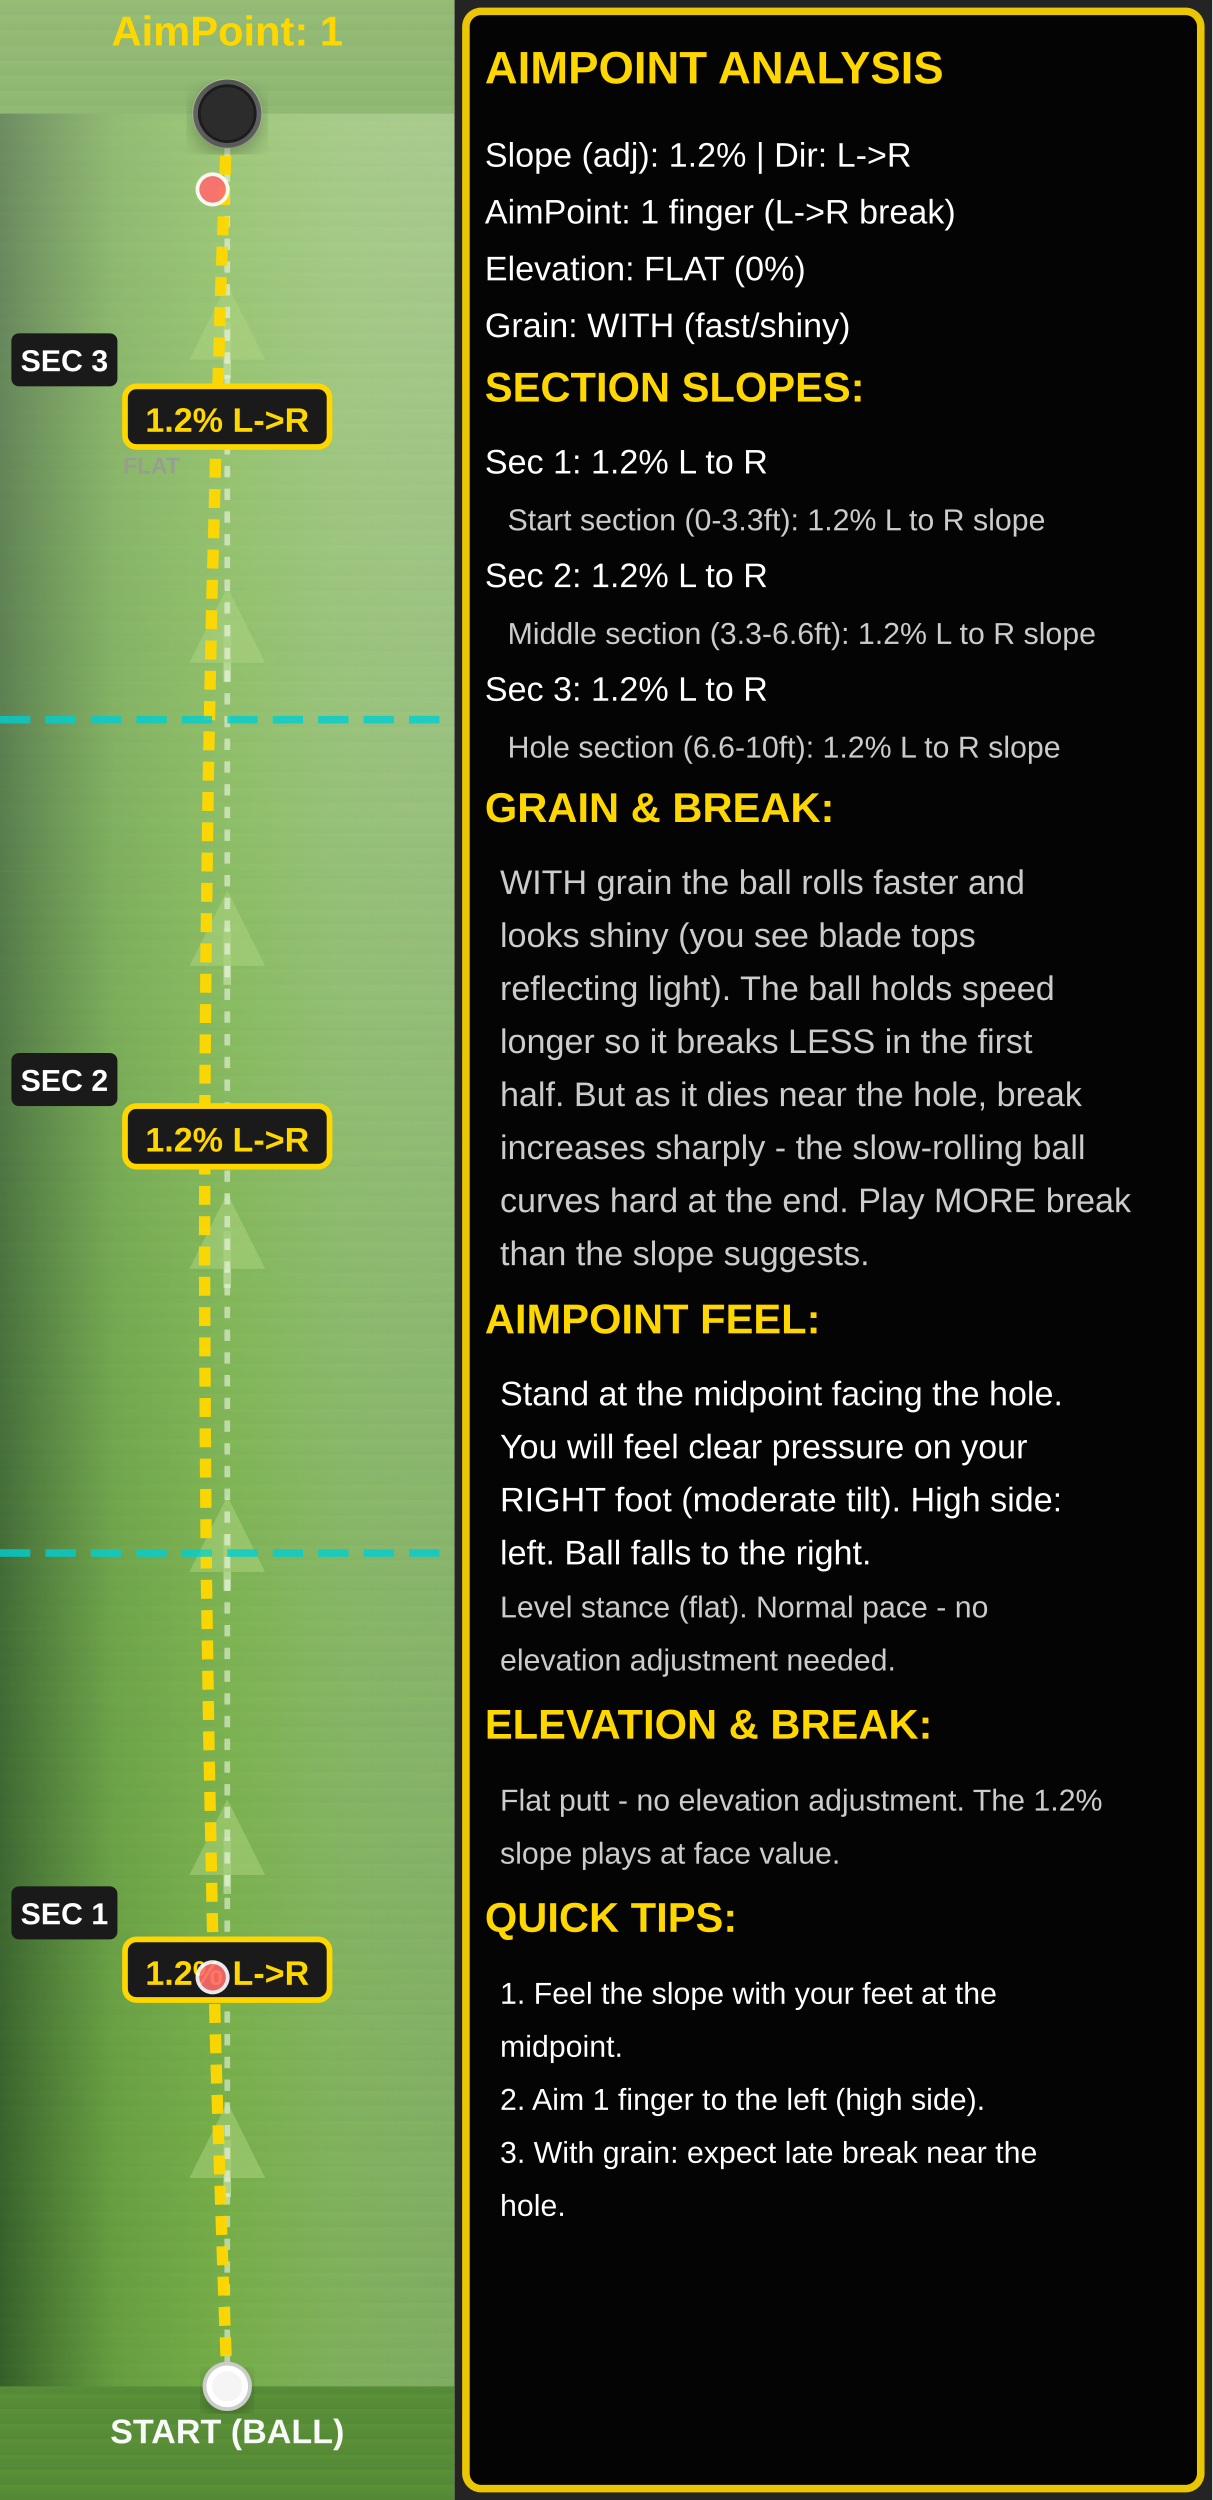
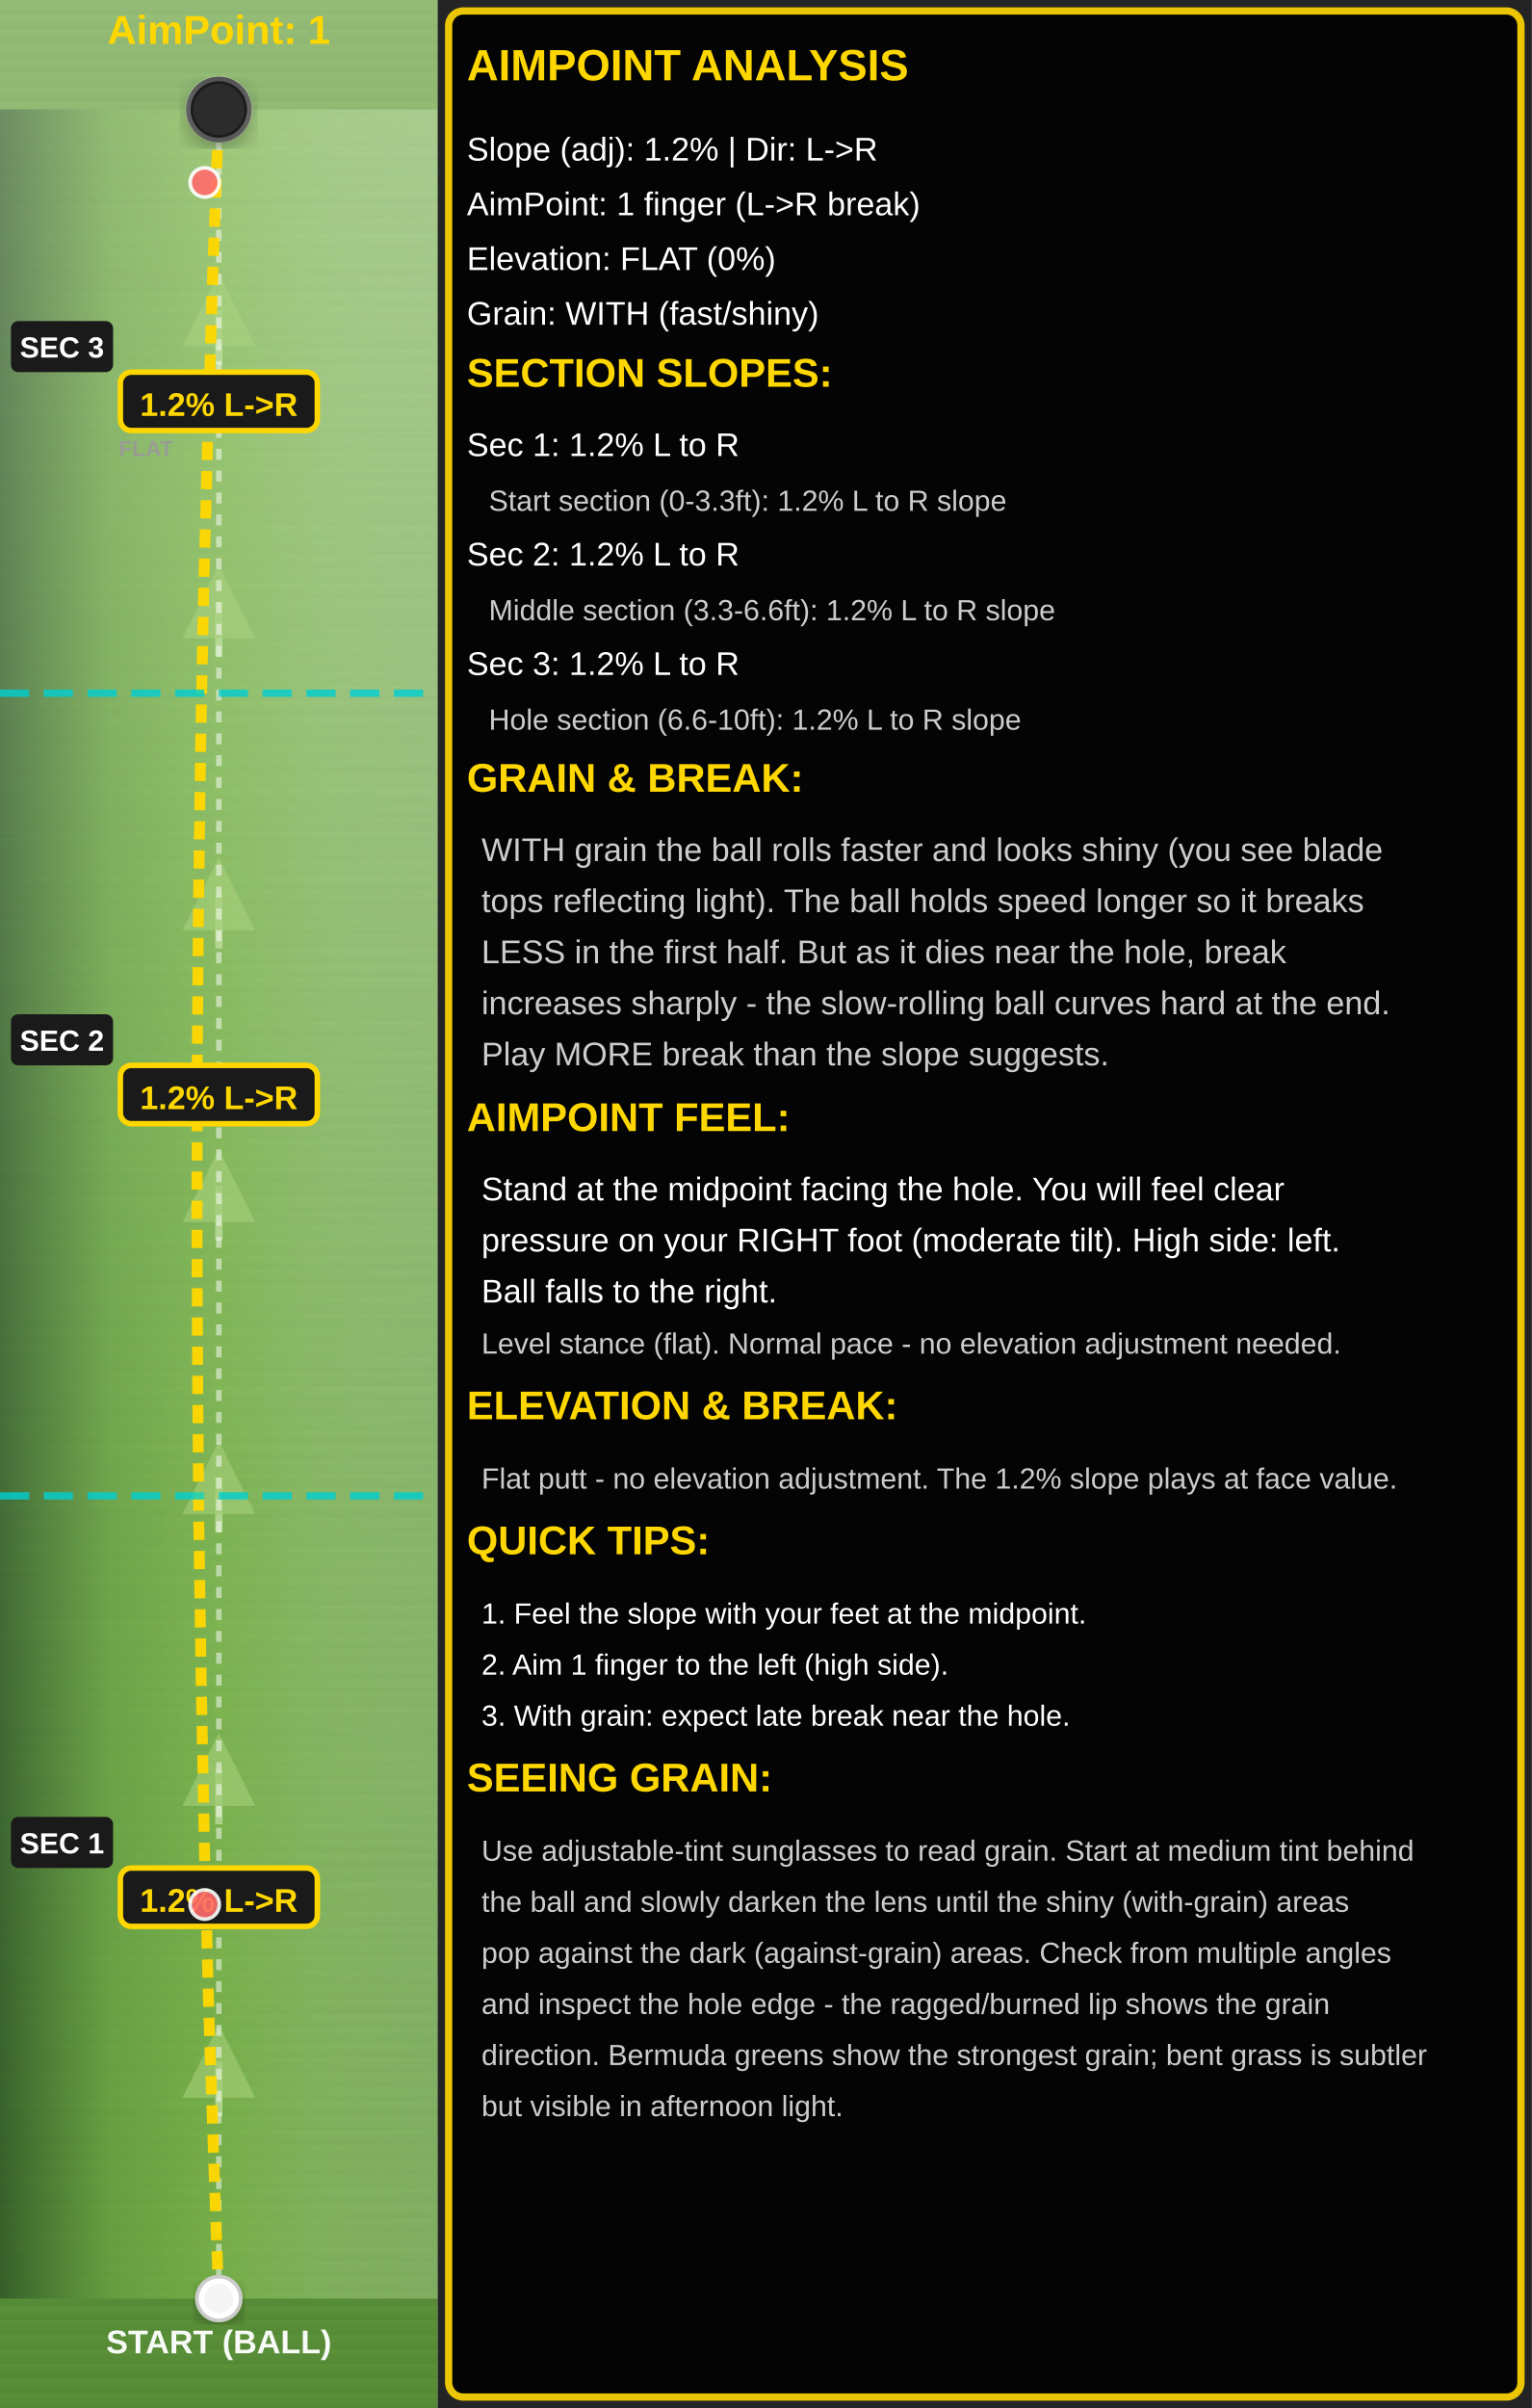
- <svg xmlns="http://www.w3.org/2000/svg" width="320" height="660">
+ <svg xmlns="http://www.w3.org/2000/svg" width="420" height="660">
  <defs>
    <linearGradient id="baseGreen" x1="0%" y1="0%" x2="0%" y2="100%">
      <stop offset="0%" style="stop-color:#689F38;stop-opacity:1" />
      <stop offset="50%" style="stop-color:#558B2F;stop-opacity:1" />
      <stop offset="100%" style="stop-color:#4A7C27;stop-opacity:1" />
    </linearGradient>
    <linearGradient id="grainGradient" x1="0%" y1="0%" x2="0%" y2="100%">
      <stop offset="0%" style="stop-color:#E8F5E9;stop-opacity:0.6" />
      <stop offset="30%" style="stop-color:#C8E6C9;stop-opacity:0.5" />
      <stop offset="60%" style="stop-color:#A5D6A7;stop-opacity:0.35" />
      <stop offset="100%" style="stop-color:#81C784;stop-opacity:0.2" />
    </linearGradient>
    <linearGradient id="elevationGradient" x1="0%" y1="0%" x2="0%" y2="100%">
      <stop offset="0%" style="stop-color:#689F38;stop-opacity:0.15" />
      <stop offset="100%" style="stop-color:#689F38;stop-opacity:0.15" />
    </linearGradient>
    <linearGradient id="breakGradientSec1" x1="0%" y1="0%" x2="100%" y2="0%">
      <stop offset="0%" style="stop-color:#1B3D14;stop-opacity:0.748" />
      <stop offset="25%" style="stop-color:#689F38;stop-opacity:0.658" />
      <stop offset="50%" style="stop-color:#8BC34A;stop-opacity:0.569" />
      <stop offset="75%" style="stop-color:#AED581;stop-opacity:0.479" />
      <stop offset="100%" style="stop-color:#C5E1A5;stop-opacity:0.389" />
    </linearGradient>
    <linearGradient id="breakGradientSec2" x1="0%" y1="0%" x2="100%" y2="0%">
      <stop offset="0%" style="stop-color:#1B3D14;stop-opacity:0.748" />
      <stop offset="25%" style="stop-color:#689F38;stop-opacity:0.658" />
      <stop offset="50%" style="stop-color:#8BC34A;stop-opacity:0.569" />
      <stop offset="75%" style="stop-color:#AED581;stop-opacity:0.479" />
      <stop offset="100%" style="stop-color:#C5E1A5;stop-opacity:0.389" />
    </linearGradient>
    <linearGradient id="breakGradientSec3" x1="0%" y1="0%" x2="100%" y2="0%">
      <stop offset="0%" style="stop-color:#1B3D14;stop-opacity:0.748" />
      <stop offset="25%" style="stop-color:#689F38;stop-opacity:0.658" />
      <stop offset="50%" style="stop-color:#8BC34A;stop-opacity:0.569" />
      <stop offset="75%" style="stop-color:#AED581;stop-opacity:0.479" />
      <stop offset="100%" style="stop-color:#C5E1A5;stop-opacity:0.389" />
    </linearGradient>
    <linearGradient id="holeGrainGradient" x1="50%" y1="0%" x2="50%" y2="100%">
      <stop offset="0%" style="stop-color:#FFFFFF;stop-opacity:0.3" />
      <stop offset="50%" style="stop-color:#CCCCCC;stop-opacity:0.5" />
      <stop offset="100%" style="stop-color:#999999;stop-opacity:0.6" />
    </linearGradient>
    <filter id="shadow">
      <feDropShadow dx="0" dy="2" stdDeviation="3" flood-opacity="0.3" />
    </filter>
    <marker id="arrowhead-grain" markerWidth="10" markerHeight="10" refX="5" refY="5" orient="auto">
      <polygon points="0,0 10,5 0,10" fill="#AED581" opacity="0.7" />
    </marker>
    <marker id="arrowhead-elev-up" markerWidth="8" markerHeight="8" refX="4" refY="8" orient="0">
      <polygon points="4,0 8,8 0,8" fill="#FFA726" opacity="0.85" />
    </marker>
    <marker id="arrowhead-elev-down" markerWidth="8" markerHeight="8" refX="4" refY="0" orient="0">
      <polygon points="0,0 8,0 4,8" fill="#4FC3F7" opacity="0.85" />
    </marker>
    <pattern id="grassTexture" x="0" y="0" width="4" height="4" patternUnits="userSpaceOnUse">
      <rect width="4" height="4" fill="url(#baseGreen)" opacity="0.95" />
      <line x1="0" y1="2" x2="4" y2="2" stroke="#5A9B3F" stroke-width="0.5" opacity="0.3" />
    </pattern>
  </defs>
  <rect width="120" height="660" fill="url(#baseGreen)" />
  <rect width="120" height="660" fill="url(#grassTexture)" opacity="0.3" />
  <rect width="120" height="660" fill="url(#elevationGradient)" opacity="0.7" />
  <rect x="0" y="430.0" width="120" height="200.0" fill="url(#breakGradientSec1)" opacity="1.0" />
  <rect x="0" y="230.0" width="120" height="200.0" fill="url(#breakGradientSec2)" opacity="1.0" />
  <rect x="0" y="30" width="120" height="200.0" fill="url(#breakGradientSec3)" opacity="1.0" />
  <rect width="120" height="660" fill="url(#grainGradient)" opacity="0.6" />
  <line x1="60.0" y1="100" x2="60.0" y2="85" stroke="#C5E1A5" stroke-width="2" opacity="0.7" marker-end="url(#arrowhead-grain)" />
  <line x1="60.0" y1="180" x2="60.0" y2="165" stroke="#C5E1A5" stroke-width="2" opacity="0.7" marker-end="url(#arrowhead-grain)" />
  <line x1="60.0" y1="260" x2="60.0" y2="245" stroke="#C5E1A5" stroke-width="2" opacity="0.7" marker-end="url(#arrowhead-grain)" />
  <line x1="60.0" y1="340" x2="60.0" y2="325" stroke="#C5E1A5" stroke-width="2" opacity="0.7" marker-end="url(#arrowhead-grain)" />
  <line x1="60.0" y1="420" x2="60.0" y2="405" stroke="#C5E1A5" stroke-width="2" opacity="0.7" marker-end="url(#arrowhead-grain)" />
  <line x1="60.0" y1="500" x2="60.0" y2="485" stroke="#C5E1A5" stroke-width="2" opacity="0.7" marker-end="url(#arrowhead-grain)" />
  <line x1="60.0" y1="580" x2="60.0" y2="565" stroke="#C5E1A5" stroke-width="2" opacity="0.7" marker-end="url(#arrowhead-grain)" />
  <text x="40.0" y="125" font-family="Arial, sans-serif" font-size="6" fill="#999999" text-anchor="middle" font-weight="bold" opacity="0.9">FLAT</text>
  <line x1="60.0" y1="630" x2="60.0" y2="30.0" stroke="#FFFFFF" stroke-width="1.5" stroke-dasharray="3,3" opacity="0.5" />
  <path d="M 60.0 630.0 C 59.5 617.5, 59.0 604.6, 58.6 592.0 C 58.1 577.0, 57.6 561.5, 57.1 546.5 C 56.8 533.9, 56.5 521.0, 56.1 508.5 C 55.8 493.4, 55.5 477.9, 55.2 462.9 C 55.0 447.9, 54.7 432.4, 54.5 417.3 C 54.4 404.8, 54.3 391.9, 54.2 379.4 C 54.1 364.3, 54.1 348.8, 54.0 333.8 C 54.0 318.8, 54.1 303.3, 54.1 288.2 C 54.2 275.7, 54.3 262.8, 54.4 250.3 C 54.6 235.2, 54.8 219.7, 55.0 204.7 C 55.3 189.6, 55.6 174.2, 55.9 159.1 C 56.3 146.6, 56.6 133.7, 56.9 121.1 C 57.4 106.1, 57.9 90.6, 58.3 75.6 C 58.9 60.5, 59.4 45.0, 60.0 30.0" stroke="#FFD700" stroke-width="3" fill="none" stroke-dasharray="5,3" opacity="0.95" />
  <line x1="0" y1="410.0" x2="120" y2="410.0" stroke="#00CED1" stroke-width="2" opacity="0.8" stroke-dasharray="8,4" />
  <line x1="0" y1="190.0" x2="120" y2="190.0" stroke="#00CED1" stroke-width="2" opacity="0.8" stroke-dasharray="8,4" />
  <rect x="3" y="498.0" width="28" height="14" fill="#1A1A1A" rx="2" />
  <text x="17" y="508.0" font-family="Arial, sans-serif" font-size="8" fill="#FFFFFF" text-anchor="middle" font-weight="bold">SEC 1</text>
  <rect x="33.0" y="512.0" width="54" height="16" fill="#1A1A1A" rx="3" stroke="#FFD700" stroke-width="1.5" />
  <text x="60.0" y="524.0" font-family="Arial, sans-serif" font-size="9" fill="#FFD700" text-anchor="middle" font-weight="bold">1.2% L-&gt;R</text>
  <rect x="3" y="278.0" width="28" height="14" fill="#1A1A1A" rx="2" />
  <text x="17" y="288.0" font-family="Arial, sans-serif" font-size="8" fill="#FFFFFF" text-anchor="middle" font-weight="bold">SEC 2</text>
  <rect x="33.0" y="292.0" width="54" height="16" fill="#1A1A1A" rx="3" stroke="#FFD700" stroke-width="1.5" />
  <text x="60.0" y="304.0" font-family="Arial, sans-serif" font-size="9" fill="#FFD700" text-anchor="middle" font-weight="bold">1.2% L-&gt;R</text>
  <rect x="3" y="88.0" width="28" height="14" fill="#1A1A1A" rx="2" />
  <text x="17" y="98.0" font-family="Arial, sans-serif" font-size="8" fill="#FFFFFF" text-anchor="middle" font-weight="bold">SEC 3</text>
  <rect x="33.0" y="102.0" width="54" height="16" fill="#1A1A1A" rx="3" stroke="#FFD700" stroke-width="1.5" />
  <text x="60.0" y="114.0" font-family="Arial, sans-serif" font-size="9" fill="#FFD700" text-anchor="middle" font-weight="bold">1.2% L-&gt;R</text>
  <circle cx="56.124" cy="522" r="4" fill="#FF6B6B" opacity="0.9" stroke="#FFFFFF" stroke-width="1" />
  <circle cx="56.124" cy="50" r="4" fill="#FF6B6B" opacity="0.9" stroke="#FFFFFF" stroke-width="1" />
  <text x="60.0" y="12" font-family="Arial, sans-serif" font-size="11" fill="#FFD700" text-anchor="middle" font-weight="bold">AimPoint: 1</text>
  <circle cx="60.0" cy="30.0" r="9" fill="#1A1A1A" filter="url(#shadow)" />
  <circle cx="60.0" cy="30.0" r="7" fill="#2C2C2C" />
  <circle cx="60.0" cy="30.0" r="8.5" fill="none" stroke="url(#holeGrainGradient)" stroke-width="1.5" opacity="0.8" />
  <circle cx="60.0" cy="630" r="6" fill="#FFFFFF" stroke="#CCCCCC" stroke-width="1" filter="url(#shadow)" />
  <circle cx="60.0" cy="630" r="4" fill="#F5F5F5" />
  <text x="60.0" y="645" font-family="Arial, sans-serif" font-size="9" fill="#FFFFFF" text-anchor="middle" font-weight="bold" opacity="0.95">START (BALL)</text>
-   <rect x="120" y="0" width="200" height="660" fill="#1A1A1A" opacity="0.95" />
-   <rect x="123" y="3" width="194" height="654" fill="#000000" opacity="0.9" rx="4" stroke="#FFD700" stroke-width="2" />
+   <rect x="120" y="0" width="300" height="660" fill="#1A1A1A" opacity="0.95" />
+   <rect x="123" y="3" width="294" height="654" fill="#000000" opacity="0.9" rx="4" stroke="#FFD700" stroke-width="2" />
  <text x="128" y="22" font-family="Arial, sans-serif" font-size="12" fill="#FFD700" font-weight="bold">AIMPOINT ANALYSIS</text>
  <text x="128" y="44" font-family="Arial, sans-serif" font-size="9" fill="#FFFFFF">Slope (adj): 1.2%  |  Dir: L-&gt;R</text>
  <text x="128" y="59" font-family="Arial, sans-serif" font-size="9" fill="#FFFFFF">AimPoint: 1 finger (L-&gt;R break)</text>
  <text x="128" y="74" font-family="Arial, sans-serif" font-size="9" fill="#FFFFFF">Elevation: FLAT (0%)</text>
  <text x="128" y="89" font-family="Arial, sans-serif" font-size="9" fill="#FFFFFF">Grain: WITH (fast/shiny)</text>
  <text x="128" y="106" font-family="Arial, sans-serif" font-size="11" fill="#FFD700" font-weight="bold">SECTION SLOPES:</text>
  <text x="128" y="125" font-family="Arial, sans-serif" font-size="9" fill="#FFFFFF">Sec 1: 1.2% L to R</text>
  <text x="134" y="140" font-family="Arial, sans-serif" font-size="8" fill="#CCCCCC">Start section (0-3.3ft): 1.2% L to R slope</text>
  <text x="128" y="155" font-family="Arial, sans-serif" font-size="9" fill="#FFFFFF">Sec 2: 1.2% L to R</text>
  <text x="134" y="170" font-family="Arial, sans-serif" font-size="8" fill="#CCCCCC">Middle section (3.3-6.6ft): 1.2% L to R slope</text>
  <text x="128" y="185" font-family="Arial, sans-serif" font-size="9" fill="#FFFFFF">Sec 3: 1.2% L to R</text>
  <text x="134" y="200" font-family="Arial, sans-serif" font-size="8" fill="#CCCCCC">Hole section (6.6-10ft): 1.2% L to R slope</text>
  <text x="128" y="217" font-family="Arial, sans-serif" font-size="11" fill="#FFD700" font-weight="bold">GRAIN &amp; BREAK:</text>
-   <text x="132" y="236" font-family="Arial, sans-serif" font-size="9" fill="#CCCCCC">WITH grain the ball rolls faster and</text>
-   <text x="132" y="250" font-family="Arial, sans-serif" font-size="9" fill="#CCCCCC">looks shiny (you see blade tops</text>
-   <text x="132" y="264" font-family="Arial, sans-serif" font-size="9" fill="#CCCCCC">reflecting light). The ball holds speed</text>
-   <text x="132" y="278" font-family="Arial, sans-serif" font-size="9" fill="#CCCCCC">longer so it breaks LESS in the first</text>
-   <text x="132" y="292" font-family="Arial, sans-serif" font-size="9" fill="#CCCCCC">half. But as it dies near the hole, break</text>
-   <text x="132" y="306" font-family="Arial, sans-serif" font-size="9" fill="#CCCCCC">increases sharply - the slow-rolling ball</text>
-   <text x="132" y="320" font-family="Arial, sans-serif" font-size="9" fill="#CCCCCC">curves hard at the end. Play MORE break</text>
-   <text x="132" y="334" font-family="Arial, sans-serif" font-size="9" fill="#CCCCCC">than the slope suggests.</text>
-   <text x="128" y="352" font-family="Arial, sans-serif" font-size="11" fill="#FFD700" font-weight="bold">AIMPOINT FEEL:</text>
-   <text x="132" y="371" font-family="Arial, sans-serif" font-size="9" fill="#FFFFFF">Stand at the midpoint facing the hole.</text>
-   <text x="132" y="385" font-family="Arial, sans-serif" font-size="9" fill="#FFFFFF">You will feel clear pressure on your</text>
-   <text x="132" y="399" font-family="Arial, sans-serif" font-size="9" fill="#FFFFFF">RIGHT foot (moderate tilt). High side:</text>
-   <text x="132" y="413" font-family="Arial, sans-serif" font-size="9" fill="#FFFFFF">left. Ball falls to the right.</text>
-   <text x="132" y="427" font-family="Arial, sans-serif" font-size="8" fill="#CCCCCC">Level stance (flat). Normal pace - no</text>
-   <text x="132" y="441" font-family="Arial, sans-serif" font-size="8" fill="#CCCCCC">elevation adjustment needed.</text>
-   <text x="128" y="459" font-family="Arial, sans-serif" font-size="11" fill="#FFD700" font-weight="bold">ELEVATION &amp; BREAK:</text>
-   <text x="132" y="478" font-family="Arial, sans-serif" font-size="8" fill="#CCCCCC">Flat putt - no elevation adjustment. The 1.2%</text>
-   <text x="132" y="492" font-family="Arial, sans-serif" font-size="8" fill="#CCCCCC">slope plays at face value.</text>
-   <text x="128" y="510" font-family="Arial, sans-serif" font-size="11" fill="#FFD700" font-weight="bold">QUICK TIPS:</text>
-   <text x="132" y="529" font-family="Arial, sans-serif" font-size="8" fill="#FFFFFF">1. Feel the slope with your feet at the</text>
-   <text x="132" y="543" font-family="Arial, sans-serif" font-size="8" fill="#FFFFFF">midpoint.</text>
-   <text x="132" y="557" font-family="Arial, sans-serif" font-size="8" fill="#FFFFFF">2. Aim 1 finger to the left (high side).</text>
-   <text x="132" y="571" font-family="Arial, sans-serif" font-size="8" fill="#FFFFFF">3. With grain: expect late break near the</text>
-   <text x="132" y="585" font-family="Arial, sans-serif" font-size="8" fill="#FFFFFF">hole.</text>
+   <text x="132" y="236" font-family="Arial, sans-serif" font-size="9" fill="#CCCCCC">WITH grain the ball rolls faster and looks shiny (you see blade</text>
+   <text x="132" y="250" font-family="Arial, sans-serif" font-size="9" fill="#CCCCCC">tops reflecting light). The ball holds speed longer so it breaks</text>
+   <text x="132" y="264" font-family="Arial, sans-serif" font-size="9" fill="#CCCCCC">LESS in the first half. But as it dies near the hole, break</text>
+   <text x="132" y="278" font-family="Arial, sans-serif" font-size="9" fill="#CCCCCC">increases sharply - the slow-rolling ball curves hard at the end.</text>
+   <text x="132" y="292" font-family="Arial, sans-serif" font-size="9" fill="#CCCCCC">Play MORE break than the slope suggests.</text>
+   <text x="128" y="310" font-family="Arial, sans-serif" font-size="11" fill="#FFD700" font-weight="bold">AIMPOINT FEEL:</text>
+   <text x="132" y="329" font-family="Arial, sans-serif" font-size="9" fill="#FFFFFF">Stand at the midpoint facing the hole. You will feel clear</text>
+   <text x="132" y="343" font-family="Arial, sans-serif" font-size="9" fill="#FFFFFF">pressure on your RIGHT foot (moderate tilt). High side: left.</text>
+   <text x="132" y="357" font-family="Arial, sans-serif" font-size="9" fill="#FFFFFF">Ball falls to the right.</text>
+   <text x="132" y="371" font-family="Arial, sans-serif" font-size="8" fill="#CCCCCC">Level stance (flat). Normal pace - no elevation adjustment needed.</text>
+   <text x="128" y="389" font-family="Arial, sans-serif" font-size="11" fill="#FFD700" font-weight="bold">ELEVATION &amp; BREAK:</text>
+   <text x="132" y="408" font-family="Arial, sans-serif" font-size="8" fill="#CCCCCC">Flat putt - no elevation adjustment. The 1.2% slope plays at face value.</text>
+   <text x="128" y="426" font-family="Arial, sans-serif" font-size="11" fill="#FFD700" font-weight="bold">QUICK TIPS:</text>
+   <text x="132" y="445" font-family="Arial, sans-serif" font-size="8" fill="#FFFFFF">1. Feel the slope with your feet at the midpoint.</text>
+   <text x="132" y="459" font-family="Arial, sans-serif" font-size="8" fill="#FFFFFF">2. Aim 1 finger to the left (high side).</text>
+   <text x="132" y="473" font-family="Arial, sans-serif" font-size="8" fill="#FFFFFF">3. With grain: expect late break near the hole.</text>
+   <text x="128" y="491" font-family="Arial, sans-serif" font-size="11" fill="#FFD700" font-weight="bold">SEEING GRAIN:</text>
+   <text x="132" y="510" font-family="Arial, sans-serif" font-size="8" fill="#CCCCCC">Use adjustable-tint sunglasses to read grain. Start at medium tint behind</text>
+   <text x="132" y="524" font-family="Arial, sans-serif" font-size="8" fill="#CCCCCC">the ball and slowly darken the lens until the shiny (with-grain) areas</text>
+   <text x="132" y="538" font-family="Arial, sans-serif" font-size="8" fill="#CCCCCC">pop against the dark (against-grain) areas. Check from multiple angles</text>
+   <text x="132" y="552" font-family="Arial, sans-serif" font-size="8" fill="#CCCCCC">and inspect the hole edge - the ragged/burned lip shows the grain</text>
+   <text x="132" y="566" font-family="Arial, sans-serif" font-size="8" fill="#CCCCCC">direction. Bermuda greens show the strongest grain; bent grass is subtler</text>
+   <text x="132" y="580" font-family="Arial, sans-serif" font-size="8" fill="#CCCCCC">but visible in afternoon light.</text>
</svg>
